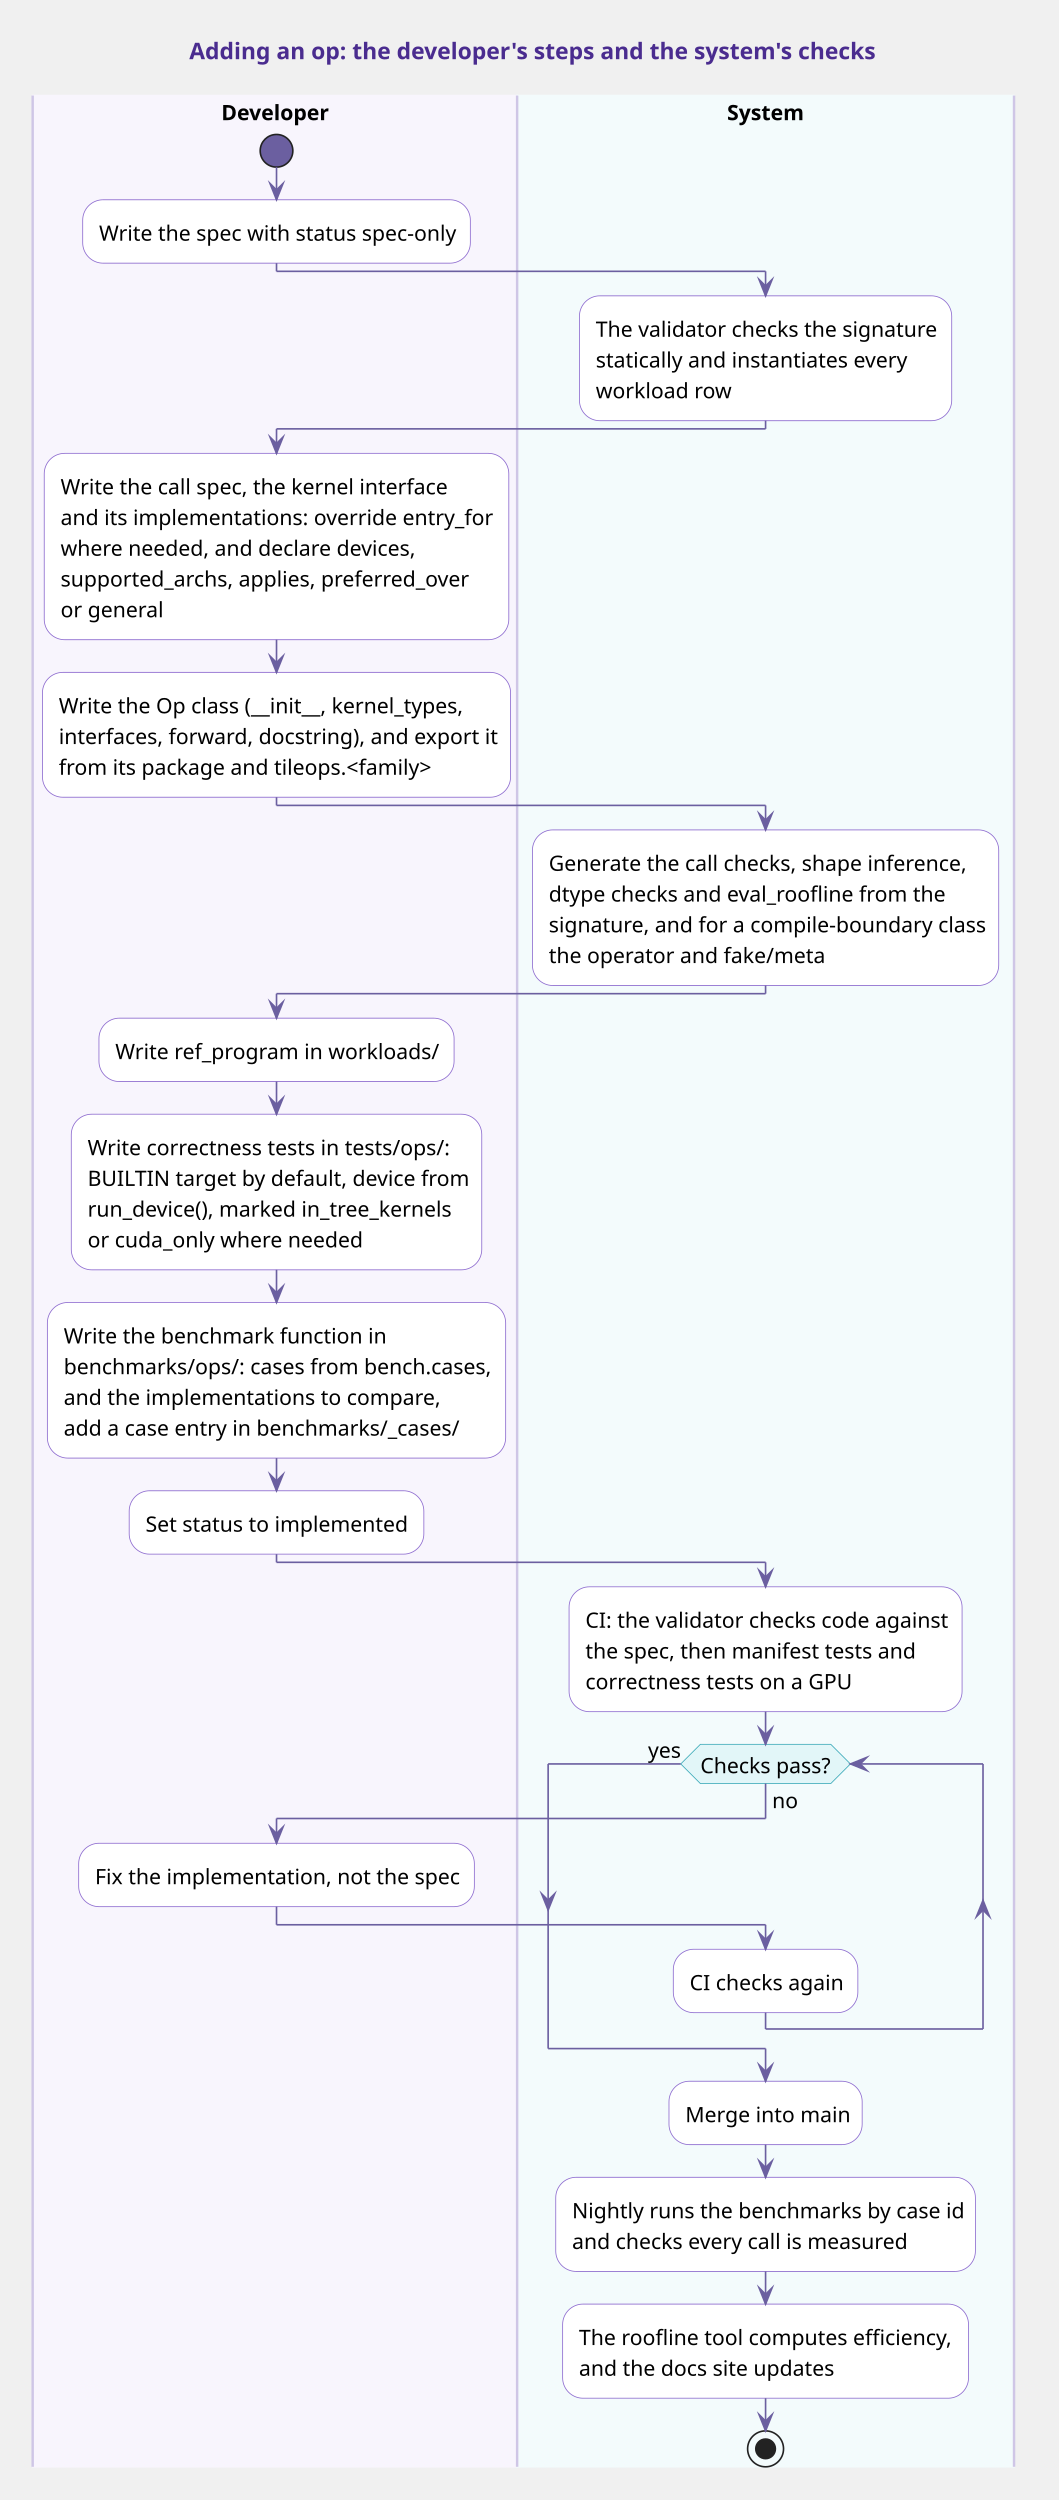
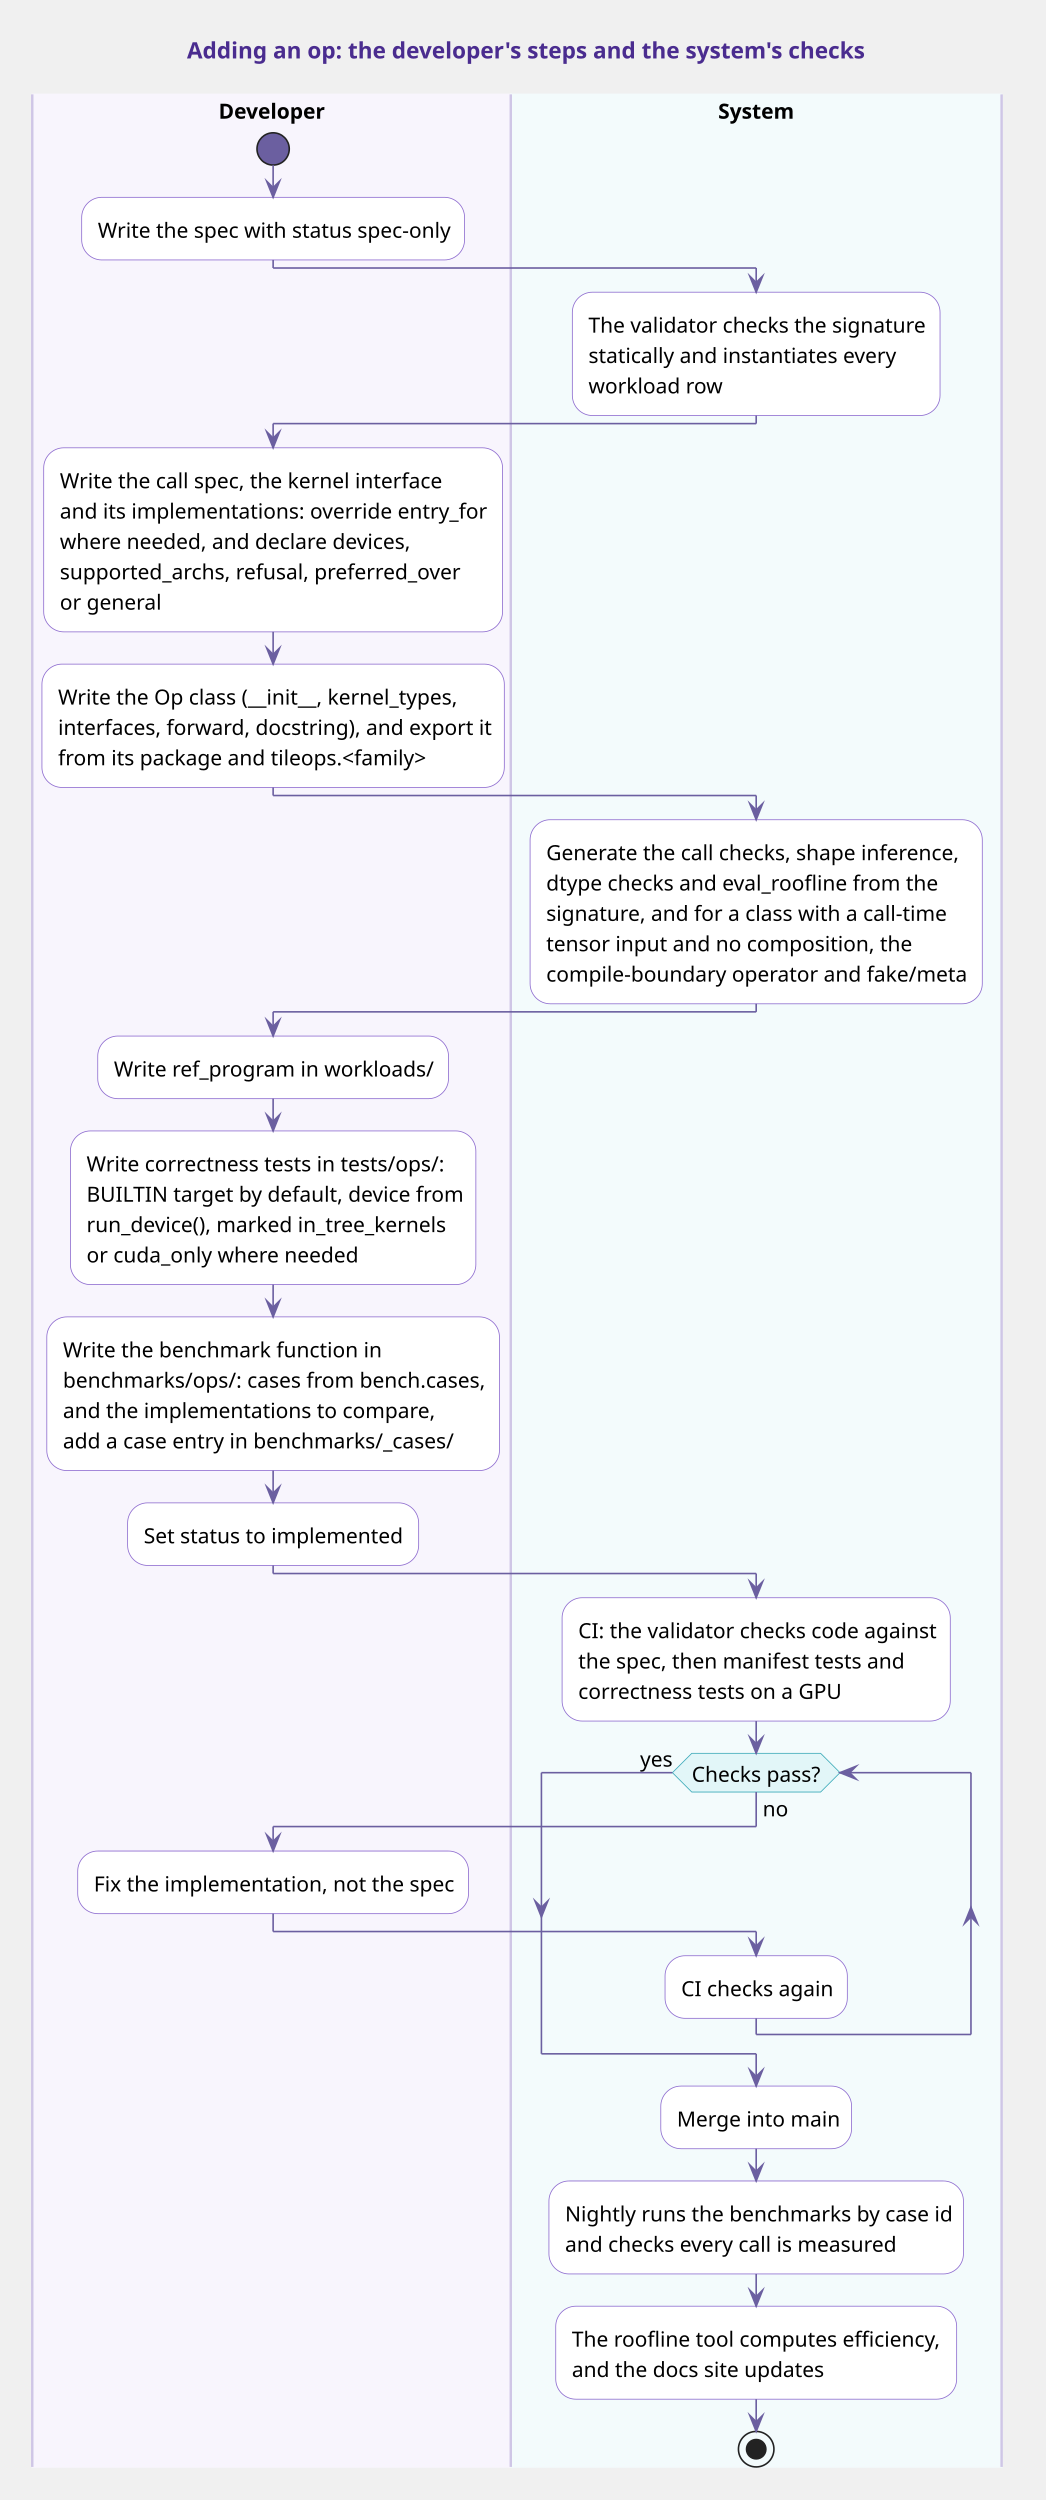
- <svg xmlns="http://www.w3.org/2000/svg" contentStyleType="text/css" data-diagram-type="ACTIVITY" height="1531px" preserveAspectRatio="none" style="width:648px;height:1531px;background:#FFFFFF;" version="1.1" viewBox="0 0 648 1531" width="648px" zoomAndPan="magnify">
+ <svg xmlns="http://www.w3.org/2000/svg" contentStyleType="text/css" data-diagram-type="ACTIVITY" height="1550px" preserveAspectRatio="none" style="width:648px;height:1550px;background:#FFFFFF;" version="1.1" viewBox="0 0 648 1550" width="648px" zoomAndPan="magnify">
  <defs />
  <g>
    <g class="title" data-source-line="18">
      <text fill="#4A2C8F" font-family="'Noto Sans SC','PingFang SC','Microsoft YaHei',sans-serif" font-size="14" font-weight="700" lengthAdjust="spacing" textLength="414.629" x="115.911" y="36.24">Adding an op: the developer's steps and the system's checks</text>
    </g>
    <rect fill="none" height="18.824" style="stroke:none;stroke-width:1;" width="601.451" x="20" y="58.516" />
-     <rect fill="#F8F5FD" height="1452.157" style="stroke:#F8F5FD;stroke-width:1;" width="296.682" x="20" y="58.516" />
+     <rect fill="#F8F5FD" height="1470.981" style="stroke:#F8F5FD;stroke-width:1;" width="296.682" x="20" y="58.516" />
    <ellipse cx="169.341" cy="92.34" fill="#6B5FA0" rx="10" ry="10" style="stroke:#222222;stroke-width:1;" />
    <rect fill="#FFFFFF" height="38.824" rx="12.5" ry="12.5" style="stroke:#8E6CCF;stroke-width:0.5;" width="237.399" x="50.642" y="122.34" />
    <text fill="#000000" font-family="'Noto Sans SC','PingFang SC','Microsoft YaHei',sans-serif" font-size="13" lengthAdjust="spacing" textLength="217.399" x="60.642" y="147.42">Write the spec with status spec-only</text>
    <rect fill="#FFFFFF" height="114.12" rx="12.5" ry="12.5" style="stroke:#8E6CCF;stroke-width:0.5;" width="284.498" x="27.092" y="277.636" />
    <text fill="#000000" font-family="'Noto Sans SC','PingFang SC','Microsoft YaHei',sans-serif" font-size="13" lengthAdjust="spacing" textLength="234.793" x="37.092" y="302.716">Write the call spec, the kernel interface</text>
    <text fill="#000000" font-family="'Noto Sans SC','PingFang SC','Microsoft YaHei',sans-serif" font-size="13" lengthAdjust="spacing" textLength="264.498" x="37.092" y="321.54">and its implementations: override entry_for</text>
    <text fill="#000000" font-family="'Noto Sans SC','PingFang SC','Microsoft YaHei',sans-serif" font-size="13" lengthAdjust="spacing" textLength="216.281" x="37.092" y="340.364">where needed, and declare devices,</text>
-     <text fill="#000000" font-family="'Noto Sans SC','PingFang SC','Microsoft YaHei',sans-serif" font-size="13" lengthAdjust="spacing" textLength="251.706" x="37.092" y="359.188">supported_archs, applies, preferred_over</text>
+     <text fill="#000000" font-family="'Noto Sans SC','PingFang SC','Microsoft YaHei',sans-serif" font-size="13" lengthAdjust="spacing" textLength="249.171" x="37.092" y="359.188">supported_archs, refusal, preferred_over</text>
    <text fill="#000000" font-family="'Noto Sans SC','PingFang SC','Microsoft YaHei',sans-serif" font-size="13" lengthAdjust="spacing" textLength="61.555" x="37.092" y="378.012">or general</text>
    <rect fill="#FFFFFF" height="76.472" rx="12.5" ry="12.5" style="stroke:#8E6CCF;stroke-width:0.5;" width="286.682" x="26" y="411.756" />
    <text fill="#000000" font-family="'Noto Sans SC','PingFang SC','Microsoft YaHei',sans-serif" font-size="13" lengthAdjust="spacing" textLength="253.409" x="36" y="436.836">Write the Op class (__init__, kernel_types,</text>
    <text fill="#000000" font-family="'Noto Sans SC','PingFang SC','Microsoft YaHei',sans-serif" font-size="13" lengthAdjust="spacing" textLength="266.682" x="36" y="455.66">interfaces, forward, docstring), and export it</text>
    <text fill="#000000" font-family="'Noto Sans SC','PingFang SC','Microsoft YaHei',sans-serif" font-size="13" lengthAdjust="spacing" textLength="226.798" x="36" y="474.484">from its package and tileops.&lt;family&gt;</text>
-     <rect fill="#FFFFFF" height="38.824" rx="12.5" ry="12.5" style="stroke:#8E6CCF;stroke-width:0.5;" width="217.483" x="60.599" y="623.524" />
-     <text fill="#000000" font-family="'Noto Sans SC','PingFang SC','Microsoft YaHei',sans-serif" font-size="13" lengthAdjust="spacing" textLength="197.483" x="70.6" y="648.604">Write ref_program in workloads/</text>
-     <rect fill="#FFFFFF" height="95.296" rx="12.5" ry="12.5" style="stroke:#8E6CCF;stroke-width:0.5;" width="251.374" x="43.654" y="682.348" />
-     <text fill="#000000" font-family="'Noto Sans SC','PingFang SC','Microsoft YaHei',sans-serif" font-size="13" lengthAdjust="spacing" textLength="220.09" x="53.654" y="707.428">Write correctness tests in tests/ops/:</text>
-     <text fill="#000000" font-family="'Noto Sans SC','PingFang SC','Microsoft YaHei',sans-serif" font-size="13" lengthAdjust="spacing" textLength="231.374" x="53.654" y="726.252">BUILTIN target by default, device from</text>
-     <text fill="#000000" font-family="'Noto Sans SC','PingFang SC','Microsoft YaHei',sans-serif" font-size="13" lengthAdjust="spacing" textLength="227.357" x="53.654" y="745.076">run_device(), marked in_tree_kernels</text>
-     <text fill="#000000" font-family="'Noto Sans SC','PingFang SC','Microsoft YaHei',sans-serif" font-size="13" lengthAdjust="spacing" textLength="168.519" x="53.654" y="763.9">or cuda_only where needed</text>
-     <rect fill="#FFFFFF" height="95.296" rx="12.5" ry="12.5" style="stroke:#8E6CCF;stroke-width:0.5;" width="280.65" x="29.016" y="797.644" />
-     <text fill="#000000" font-family="'Noto Sans SC','PingFang SC','Microsoft YaHei',sans-serif" font-size="13" lengthAdjust="spacing" textLength="195.507" x="39.016" y="822.724">Write the benchmark function in</text>
-     <text fill="#000000" font-family="'Noto Sans SC','PingFang SC','Microsoft YaHei',sans-serif" font-size="13" lengthAdjust="spacing" textLength="260.65" x="39.016" y="841.548">benchmarks/ops/: cases from bench.cases,</text>
-     <text fill="#000000" font-family="'Noto Sans SC','PingFang SC','Microsoft YaHei',sans-serif" font-size="13" lengthAdjust="spacing" textLength="229.84" x="39.016" y="860.372">and the implementations to compare,</text>
-     <text fill="#000000" font-family="'Noto Sans SC','PingFang SC','Microsoft YaHei',sans-serif" font-size="13" lengthAdjust="spacing" textLength="242.034" x="39.016" y="879.196">add a case entry in benchmarks/_cases/</text>
-     <rect fill="#FFFFFF" height="38.824" rx="12.5" ry="12.5" style="stroke:#8E6CCF;stroke-width:0.5;" width="180.446" x="79.118" y="912.94" />
-     <text fill="#000000" font-family="'Noto Sans SC','PingFang SC','Microsoft YaHei',sans-serif" font-size="13" lengthAdjust="spacing" textLength="160.446" x="89.118" y="938.02">Set status to implemented</text>
-     <rect fill="#FFFFFF" height="38.824" rx="12.5" ry="12.5" style="stroke:#8E6CCF;stroke-width:0.5;" width="242.313" x="48.184" y="1128.816" />
-     <text fill="#000000" font-family="'Noto Sans SC','PingFang SC','Microsoft YaHei',sans-serif" font-size="13" lengthAdjust="spacing" textLength="222.313" x="58.184" y="1153.896">Fix the implementation, not the spec</text>
-     <line style="stroke:#CFC6E6;stroke-width:1.5;" x1="20" x2="20" y1="58.516" y2="1510.672" />
-     <rect fill="#F3FBFC" height="1452.157" style="stroke:#F3FBFC;stroke-width:1;" width="304.313" x="316.682" y="58.516" />
+     <rect fill="#FFFFFF" height="38.824" rx="12.5" ry="12.5" style="stroke:#8E6CCF;stroke-width:0.5;" width="217.483" x="60.599" y="642.348" />
+     <text fill="#000000" font-family="'Noto Sans SC','PingFang SC','Microsoft YaHei',sans-serif" font-size="13" lengthAdjust="spacing" textLength="197.483" x="70.6" y="667.428">Write ref_program in workloads/</text>
+     <rect fill="#FFFFFF" height="95.296" rx="12.5" ry="12.5" style="stroke:#8E6CCF;stroke-width:0.5;" width="251.374" x="43.654" y="701.172" />
+     <text fill="#000000" font-family="'Noto Sans SC','PingFang SC','Microsoft YaHei',sans-serif" font-size="13" lengthAdjust="spacing" textLength="220.09" x="53.654" y="726.252">Write correctness tests in tests/ops/:</text>
+     <text fill="#000000" font-family="'Noto Sans SC','PingFang SC','Microsoft YaHei',sans-serif" font-size="13" lengthAdjust="spacing" textLength="231.374" x="53.654" y="745.076">BUILTIN target by default, device from</text>
+     <text fill="#000000" font-family="'Noto Sans SC','PingFang SC','Microsoft YaHei',sans-serif" font-size="13" lengthAdjust="spacing" textLength="227.357" x="53.654" y="763.9">run_device(), marked in_tree_kernels</text>
+     <text fill="#000000" font-family="'Noto Sans SC','PingFang SC','Microsoft YaHei',sans-serif" font-size="13" lengthAdjust="spacing" textLength="168.519" x="53.654" y="782.724">or cuda_only where needed</text>
+     <rect fill="#FFFFFF" height="95.296" rx="12.5" ry="12.5" style="stroke:#8E6CCF;stroke-width:0.5;" width="280.65" x="29.016" y="816.468" />
+     <text fill="#000000" font-family="'Noto Sans SC','PingFang SC','Microsoft YaHei',sans-serif" font-size="13" lengthAdjust="spacing" textLength="195.507" x="39.016" y="841.548">Write the benchmark function in</text>
+     <text fill="#000000" font-family="'Noto Sans SC','PingFang SC','Microsoft YaHei',sans-serif" font-size="13" lengthAdjust="spacing" textLength="260.65" x="39.016" y="860.372">benchmarks/ops/: cases from bench.cases,</text>
+     <text fill="#000000" font-family="'Noto Sans SC','PingFang SC','Microsoft YaHei',sans-serif" font-size="13" lengthAdjust="spacing" textLength="229.84" x="39.016" y="879.196">and the implementations to compare,</text>
+     <text fill="#000000" font-family="'Noto Sans SC','PingFang SC','Microsoft YaHei',sans-serif" font-size="13" lengthAdjust="spacing" textLength="242.034" x="39.016" y="898.02">add a case entry in benchmarks/_cases/</text>
+     <rect fill="#FFFFFF" height="38.824" rx="12.5" ry="12.5" style="stroke:#8E6CCF;stroke-width:0.5;" width="180.446" x="79.118" y="931.764" />
+     <text fill="#000000" font-family="'Noto Sans SC','PingFang SC','Microsoft YaHei',sans-serif" font-size="13" lengthAdjust="spacing" textLength="160.446" x="89.118" y="956.844">Set status to implemented</text>
+     <rect fill="#FFFFFF" height="38.824" rx="12.5" ry="12.5" style="stroke:#8E6CCF;stroke-width:0.5;" width="242.313" x="48.184" y="1147.64" />
+     <text fill="#000000" font-family="'Noto Sans SC','PingFang SC','Microsoft YaHei',sans-serif" font-size="13" lengthAdjust="spacing" textLength="222.313" x="58.184" y="1172.72">Fix the implementation, not the spec</text>
+     <line style="stroke:#CFC6E6;stroke-width:1.5;" x1="20" x2="20" y1="58.516" y2="1529.496" />
+     <rect fill="#F3FBFC" height="1470.981" style="stroke:#F3FBFC;stroke-width:1;" width="304.313" x="316.682" y="58.516" />
    <rect fill="#FFFFFF" height="76.472" rx="12.5" ry="12.5" style="stroke:#8E6CCF;stroke-width:0.5;" width="227.974" x="354.852" y="181.164" />
    <text fill="#000000" font-family="'Noto Sans SC','PingFang SC','Microsoft YaHei',sans-serif" font-size="13" lengthAdjust="spacing" textLength="207.974" x="364.852" y="206.244">The validator checks the signature</text>
    <text fill="#000000" font-family="'Noto Sans SC','PingFang SC','Microsoft YaHei',sans-serif" font-size="13" lengthAdjust="spacing" textLength="191.646" x="364.852" y="225.068">statically and instantiates every</text>
    <text fill="#000000" font-family="'Noto Sans SC','PingFang SC','Microsoft YaHei',sans-serif" font-size="13" lengthAdjust="spacing" textLength="83.733" x="364.852" y="243.892">workload row</text>
-     <rect fill="#FFFFFF" height="95.296" rx="12.5" ry="12.5" style="stroke:#8E6CCF;stroke-width:0.5;" width="285.551" x="326.063" y="508.228" />
-     <text fill="#000000" font-family="'Noto Sans SC','PingFang SC','Microsoft YaHei',sans-serif" font-size="13" lengthAdjust="spacing" textLength="253.981" x="336.063" y="533.308">Generate the call checks, shape inference,</text>
-     <text fill="#000000" font-family="'Noto Sans SC','PingFang SC','Microsoft YaHei',sans-serif" font-size="13" lengthAdjust="spacing" textLength="243.334" x="336.063" y="552.132">dtype checks and eval_roofline from the</text>
-     <text fill="#000000" font-family="'Noto Sans SC','PingFang SC','Microsoft YaHei',sans-serif" font-size="13" lengthAdjust="spacing" textLength="265.551" x="336.063" y="570.956">signature, and for a compile-boundary class</text>
-     <text fill="#000000" font-family="'Noto Sans SC','PingFang SC','Microsoft YaHei',sans-serif" font-size="13" lengthAdjust="spacing" textLength="167.843" x="336.063" y="589.78">the operator and fake/meta</text>
-     <rect fill="#FFFFFF" height="76.472" rx="12.5" ry="12.5" style="stroke:#8E6CCF;stroke-width:0.5;" width="240.675" x="348.501" y="971.764" />
-     <text fill="#000000" font-family="'Noto Sans SC','PingFang SC','Microsoft YaHei',sans-serif" font-size="13" lengthAdjust="spacing" textLength="220.675" x="358.501" y="996.844">CI: the validator checks code against</text>
-     <text fill="#000000" font-family="'Noto Sans SC','PingFang SC','Microsoft YaHei',sans-serif" font-size="13" lengthAdjust="spacing" textLength="199.823" x="358.501" y="1015.668">the spec, then manifest tests and</text>
-     <text fill="#000000" font-family="'Noto Sans SC','PingFang SC','Microsoft YaHei',sans-serif" font-size="13" lengthAdjust="spacing" textLength="161.135" x="358.501" y="1034.492">correctness tests on a GPU</text>
-     <rect fill="#FFFFFF" height="38.824" rx="12.5" ry="12.5" style="stroke:#8E6CCF;stroke-width:0.5;" width="113.015" x="412.331" y="1193.728" />
-     <text fill="#000000" font-family="'Noto Sans SC','PingFang SC','Microsoft YaHei',sans-serif" font-size="13" lengthAdjust="spacing" textLength="93.015" x="422.331" y="1218.808">CI checks again</text>
-     <polygon fill="#E2F6F8" points="428.89,1068.236,508.788,1068.236,520.788,1080.236,508.788,1092.236,428.89,1092.236,416.89,1080.236,428.89,1068.236" style="stroke:#3AA9B8;stroke-width:0.5;stroke-linejoin:miter;stroke-miterlimit:10;" />
-     <text fill="#000000" font-family="'Noto Sans SC','PingFang SC','Microsoft YaHei',sans-serif" font-size="13" lengthAdjust="spacing" textLength="15.808" x="472.839" y="1107.316">no</text>
-     <text fill="#000000" font-family="'Noto Sans SC','PingFang SC','Microsoft YaHei',sans-serif" font-size="13" lengthAdjust="spacing" textLength="79.898" x="428.89" y="1085.904">Checks pass?</text>
-     <text fill="#000000" font-family="'Noto Sans SC','PingFang SC','Microsoft YaHei',sans-serif" font-size="13" lengthAdjust="spacing" textLength="20.059" x="396.831" y="1076.492">yes</text>
-     <rect fill="#FFFFFF" height="38.824" rx="12.5" ry="12.5" style="stroke:#8E6CCF;stroke-width:0.5;" width="118.306" x="409.686" y="1274.553" />
-     <text fill="#000000" font-family="'Noto Sans SC','PingFang SC','Microsoft YaHei',sans-serif" font-size="13" lengthAdjust="spacing" textLength="98.306" x="419.686" y="1299.632">Merge into main</text>
-     <rect fill="#FFFFFF" height="57.648" rx="12.5" ry="12.5" style="stroke:#8E6CCF;stroke-width:0.5;" width="257.003" x="340.337" y="1333.377" />
-     <text fill="#000000" font-family="'Noto Sans SC','PingFang SC','Microsoft YaHei',sans-serif" font-size="13" lengthAdjust="spacing" textLength="237.003" x="350.337" y="1358.457">Nightly runs the benchmarks by case id</text>
-     <text fill="#000000" font-family="'Noto Sans SC','PingFang SC','Microsoft YaHei',sans-serif" font-size="13" lengthAdjust="spacing" textLength="204.308" x="350.337" y="1377.281">and checks every call is measured</text>
-     <rect fill="#FFFFFF" height="57.648" rx="12.5" ry="12.5" style="stroke:#8E6CCF;stroke-width:0.5;" width="248.566" x="344.556" y="1411.024" />
-     <text fill="#000000" font-family="'Noto Sans SC','PingFang SC','Microsoft YaHei',sans-serif" font-size="13" lengthAdjust="spacing" textLength="228.566" x="354.556" y="1436.104">The roofline tool computes efficiency,</text>
-     <text fill="#000000" font-family="'Noto Sans SC','PingFang SC','Microsoft YaHei',sans-serif" font-size="13" lengthAdjust="spacing" textLength="154.882" x="354.556" y="1454.928">and the docs site updates</text>
-     <ellipse cx="468.839" cy="1499.672" fill="none" rx="11" ry="11" style="stroke:#222222;stroke-width:1;" />
-     <ellipse cx="468.839" cy="1499.672" fill="#222222" rx="6" ry="6" style="stroke:#222222;stroke-width:1;" />
-     <line style="stroke:#CFC6E6;stroke-width:1.5;" x1="316.682" x2="316.682" y1="58.516" y2="1510.672" />
-     <line style="stroke:#CFC6E6;stroke-width:1.5;" x1="620.995" x2="620.995" y1="58.516" y2="1510.672" />
+     <rect fill="#FFFFFF" height="114.12" rx="12.5" ry="12.5" style="stroke:#8E6CCF;stroke-width:0.5;" width="280.364" x="328.657" y="508.228" />
+     <text fill="#000000" font-family="'Noto Sans SC','PingFang SC','Microsoft YaHei',sans-serif" font-size="13" lengthAdjust="spacing" textLength="253.981" x="338.657" y="533.308">Generate the call checks, shape inference,</text>
+     <text fill="#000000" font-family="'Noto Sans SC','PingFang SC','Microsoft YaHei',sans-serif" font-size="13" lengthAdjust="spacing" textLength="243.334" x="338.657" y="552.132">dtype checks and eval_roofline from the</text>
+     <text fill="#000000" font-family="'Noto Sans SC','PingFang SC','Microsoft YaHei',sans-serif" font-size="13" lengthAdjust="spacing" textLength="246.532" x="338.657" y="570.956">signature, and for a class with a call-time</text>
+     <text fill="#000000" font-family="'Noto Sans SC','PingFang SC','Microsoft YaHei',sans-serif" font-size="13" lengthAdjust="spacing" textLength="225.108" x="338.657" y="589.78">tensor input and no composition, the</text>
+     <text fill="#000000" font-family="'Noto Sans SC','PingFang SC','Microsoft YaHei',sans-serif" font-size="13" lengthAdjust="spacing" textLength="260.364" x="338.657" y="608.604">compile-boundary operator and fake/meta</text>
+     <rect fill="#FFFFFF" height="76.472" rx="12.5" ry="12.5" style="stroke:#8E6CCF;stroke-width:0.5;" width="240.675" x="348.501" y="990.588" />
+     <text fill="#000000" font-family="'Noto Sans SC','PingFang SC','Microsoft YaHei',sans-serif" font-size="13" lengthAdjust="spacing" textLength="220.675" x="358.501" y="1015.668">CI: the validator checks code against</text>
+     <text fill="#000000" font-family="'Noto Sans SC','PingFang SC','Microsoft YaHei',sans-serif" font-size="13" lengthAdjust="spacing" textLength="199.823" x="358.501" y="1034.492">the spec, then manifest tests and</text>
+     <text fill="#000000" font-family="'Noto Sans SC','PingFang SC','Microsoft YaHei',sans-serif" font-size="13" lengthAdjust="spacing" textLength="161.135" x="358.501" y="1053.316">correctness tests on a GPU</text>
+     <rect fill="#FFFFFF" height="38.824" rx="12.5" ry="12.5" style="stroke:#8E6CCF;stroke-width:0.5;" width="113.015" x="412.331" y="1212.553" />
+     <text fill="#000000" font-family="'Noto Sans SC','PingFang SC','Microsoft YaHei',sans-serif" font-size="13" lengthAdjust="spacing" textLength="93.015" x="422.331" y="1237.632">CI checks again</text>
+     <polygon fill="#E2F6F8" points="428.89,1087.06,508.788,1087.06,520.788,1099.06,508.788,1111.06,428.89,1111.06,416.89,1099.06,428.89,1087.06" style="stroke:#3AA9B8;stroke-width:0.5;stroke-linejoin:miter;stroke-miterlimit:10;" />
+     <text fill="#000000" font-family="'Noto Sans SC','PingFang SC','Microsoft YaHei',sans-serif" font-size="13" lengthAdjust="spacing" textLength="15.808" x="472.839" y="1126.14">no</text>
+     <text fill="#000000" font-family="'Noto Sans SC','PingFang SC','Microsoft YaHei',sans-serif" font-size="13" lengthAdjust="spacing" textLength="79.898" x="428.89" y="1104.728">Checks pass?</text>
+     <text fill="#000000" font-family="'Noto Sans SC','PingFang SC','Microsoft YaHei',sans-serif" font-size="13" lengthAdjust="spacing" textLength="20.059" x="396.831" y="1095.316">yes</text>
+     <rect fill="#FFFFFF" height="38.824" rx="12.5" ry="12.5" style="stroke:#8E6CCF;stroke-width:0.5;" width="118.306" x="409.686" y="1293.377" />
+     <text fill="#000000" font-family="'Noto Sans SC','PingFang SC','Microsoft YaHei',sans-serif" font-size="13" lengthAdjust="spacing" textLength="98.306" x="419.686" y="1318.457">Merge into main</text>
+     <rect fill="#FFFFFF" height="57.648" rx="12.5" ry="12.5" style="stroke:#8E6CCF;stroke-width:0.5;" width="257.003" x="340.337" y="1352.2" />
+     <text fill="#000000" font-family="'Noto Sans SC','PingFang SC','Microsoft YaHei',sans-serif" font-size="13" lengthAdjust="spacing" textLength="237.003" x="350.337" y="1377.281">Nightly runs the benchmarks by case id</text>
+     <text fill="#000000" font-family="'Noto Sans SC','PingFang SC','Microsoft YaHei',sans-serif" font-size="13" lengthAdjust="spacing" textLength="204.308" x="350.337" y="1396.104">and checks every call is measured</text>
+     <rect fill="#FFFFFF" height="57.648" rx="12.5" ry="12.5" style="stroke:#8E6CCF;stroke-width:0.5;" width="248.566" x="344.556" y="1429.849" />
+     <text fill="#000000" font-family="'Noto Sans SC','PingFang SC','Microsoft YaHei',sans-serif" font-size="13" lengthAdjust="spacing" textLength="228.566" x="354.556" y="1454.928">The roofline tool computes efficiency,</text>
+     <text fill="#000000" font-family="'Noto Sans SC','PingFang SC','Microsoft YaHei',sans-serif" font-size="13" lengthAdjust="spacing" textLength="154.882" x="354.556" y="1473.753">and the docs site updates</text>
+     <ellipse cx="468.839" cy="1518.496" fill="none" rx="11" ry="11" style="stroke:#222222;stroke-width:1;" />
+     <ellipse cx="468.839" cy="1518.496" fill="#222222" rx="6" ry="6" style="stroke:#222222;stroke-width:1;" />
+     <line style="stroke:#CFC6E6;stroke-width:1.5;" x1="316.682" x2="316.682" y1="58.516" y2="1529.496" />
+     <line style="stroke:#CFC6E6;stroke-width:1.5;" x1="620.995" x2="620.995" y1="58.516" y2="1529.496" />
    <line style="stroke:#6B5FA0;stroke-width:1;" x1="169.341" x2="169.341" y1="102.34" y2="122.34" />
    <polygon fill="#6B5FA0" points="165.341,112.34,169.341,122.34,173.341,112.34,169.341,116.34" style="stroke:#6B5FA0;stroke-width:1;stroke-linejoin:miter;stroke-miterlimit:10;" />
    <line style="stroke:#6B5FA0;stroke-width:1;" x1="169.341" x2="169.341" y1="391.756" y2="411.756" />
    <polygon fill="#6B5FA0" points="165.341,401.756,169.341,411.756,173.341,401.756,169.341,405.756" style="stroke:#6B5FA0;stroke-width:1;stroke-linejoin:miter;stroke-miterlimit:10;" />
-     <line style="stroke:#6B5FA0;stroke-width:1;" x1="169.341" x2="169.341" y1="662.348" y2="682.348" />
-     <polygon fill="#6B5FA0" points="165.341,672.348,169.341,682.348,173.341,672.348,169.341,676.348" style="stroke:#6B5FA0;stroke-width:1;stroke-linejoin:miter;stroke-miterlimit:10;" />
-     <line style="stroke:#6B5FA0;stroke-width:1;" x1="169.341" x2="169.341" y1="777.644" y2="797.644" />
-     <polygon fill="#6B5FA0" points="165.341,787.644,169.341,797.644,173.341,787.644,169.341,791.644" style="stroke:#6B5FA0;stroke-width:1;stroke-linejoin:miter;stroke-miterlimit:10;" />
-     <line style="stroke:#6B5FA0;stroke-width:1;" x1="169.341" x2="169.341" y1="892.94" y2="912.94" />
-     <polygon fill="#6B5FA0" points="165.341,902.94,169.341,912.94,173.341,902.94,169.341,906.94" style="stroke:#6B5FA0;stroke-width:1;stroke-linejoin:miter;stroke-miterlimit:10;" />
-     <line style="stroke:#6B5FA0;stroke-width:1;" x1="468.839" x2="468.839" y1="1232.553" y2="1242.553" />
-     <line style="stroke:#6B5FA0;stroke-width:1;" x1="468.839" x2="601.995" y1="1242.553" y2="1242.553" />
-     <polygon fill="#6B5FA0" points="597.995,1173.728,601.995,1163.728,605.995,1173.728,601.995,1169.728" style="stroke:#6B5FA0;stroke-width:1;stroke-linejoin:miter;stroke-miterlimit:10;" />
-     <line style="stroke:#6B5FA0;stroke-width:1;" x1="601.995" x2="601.995" y1="1080.236" y2="1242.553" />
-     <line style="stroke:#6B5FA0;stroke-width:1;" x1="601.995" x2="520.788" y1="1080.236" y2="1080.236" />
-     <polygon fill="#6B5FA0" points="530.788,1076.236,520.788,1080.236,530.788,1084.236,526.788,1080.236" style="stroke:#6B5FA0;stroke-width:1;stroke-linejoin:miter;stroke-miterlimit:10;" />
-     <line style="stroke:#6B5FA0;stroke-width:1;" x1="416.89" x2="335.682" y1="1080.236" y2="1080.236" />
-     <polygon fill="#6B5FA0" points="331.682,1159.728,335.682,1169.728,339.682,1159.728,335.682,1163.728" style="stroke:#6B5FA0;stroke-width:1;stroke-linejoin:miter;stroke-miterlimit:10;" />
-     <line style="stroke:#6B5FA0;stroke-width:1;" x1="335.682" x2="335.682" y1="1080.236" y2="1254.553" />
-     <line style="stroke:#6B5FA0;stroke-width:1;" x1="335.682" x2="468.839" y1="1254.553" y2="1254.553" />
-     <line style="stroke:#6B5FA0;stroke-width:1;" x1="468.839" x2="468.839" y1="1254.553" y2="1274.553" />
-     <polygon fill="#6B5FA0" points="464.839,1264.553,468.839,1274.553,472.839,1264.553,468.839,1268.553" style="stroke:#6B5FA0;stroke-width:1;stroke-linejoin:miter;stroke-miterlimit:10;" />
-     <line style="stroke:#6B5FA0;stroke-width:1;" x1="468.839" x2="468.839" y1="1048.236" y2="1068.236" />
-     <polygon fill="#6B5FA0" points="464.839,1058.236,468.839,1068.236,472.839,1058.236,468.839,1062.236" style="stroke:#6B5FA0;stroke-width:1;stroke-linejoin:miter;stroke-miterlimit:10;" />
-     <line style="stroke:#6B5FA0;stroke-width:1;" x1="468.839" x2="468.839" y1="1313.377" y2="1333.377" />
-     <polygon fill="#6B5FA0" points="464.839,1323.377,468.839,1333.377,472.839,1323.377,468.839,1327.377" style="stroke:#6B5FA0;stroke-width:1;stroke-linejoin:miter;stroke-miterlimit:10;" />
-     <line style="stroke:#6B5FA0;stroke-width:1;" x1="468.839" x2="468.839" y1="1391.024" y2="1411.024" />
-     <polygon fill="#6B5FA0" points="464.839,1401.024,468.839,1411.024,472.839,1401.024,468.839,1405.024" style="stroke:#6B5FA0;stroke-width:1;stroke-linejoin:miter;stroke-miterlimit:10;" />
-     <line style="stroke:#6B5FA0;stroke-width:1;" x1="468.839" x2="468.839" y1="1468.672" y2="1488.672" />
-     <polygon fill="#6B5FA0" points="464.839,1478.672,468.839,1488.672,472.839,1478.672,468.839,1482.672" style="stroke:#6B5FA0;stroke-width:1;stroke-linejoin:miter;stroke-miterlimit:10;" />
+     <line style="stroke:#6B5FA0;stroke-width:1;" x1="169.341" x2="169.341" y1="681.172" y2="701.172" />
+     <polygon fill="#6B5FA0" points="165.341,691.172,169.341,701.172,173.341,691.172,169.341,695.172" style="stroke:#6B5FA0;stroke-width:1;stroke-linejoin:miter;stroke-miterlimit:10;" />
+     <line style="stroke:#6B5FA0;stroke-width:1;" x1="169.341" x2="169.341" y1="796.468" y2="816.468" />
+     <polygon fill="#6B5FA0" points="165.341,806.468,169.341,816.468,173.341,806.468,169.341,810.468" style="stroke:#6B5FA0;stroke-width:1;stroke-linejoin:miter;stroke-miterlimit:10;" />
+     <line style="stroke:#6B5FA0;stroke-width:1;" x1="169.341" x2="169.341" y1="911.764" y2="931.764" />
+     <polygon fill="#6B5FA0" points="165.341,921.764,169.341,931.764,173.341,921.764,169.341,925.764" style="stroke:#6B5FA0;stroke-width:1;stroke-linejoin:miter;stroke-miterlimit:10;" />
+     <line style="stroke:#6B5FA0;stroke-width:1;" x1="468.839" x2="468.839" y1="1251.377" y2="1261.377" />
+     <line style="stroke:#6B5FA0;stroke-width:1;" x1="468.839" x2="601.995" y1="1261.377" y2="1261.377" />
+     <polygon fill="#6B5FA0" points="597.995,1192.553,601.995,1182.553,605.995,1192.553,601.995,1188.553" style="stroke:#6B5FA0;stroke-width:1;stroke-linejoin:miter;stroke-miterlimit:10;" />
+     <line style="stroke:#6B5FA0;stroke-width:1;" x1="601.995" x2="601.995" y1="1099.06" y2="1261.377" />
+     <line style="stroke:#6B5FA0;stroke-width:1;" x1="601.995" x2="520.788" y1="1099.06" y2="1099.06" />
+     <polygon fill="#6B5FA0" points="530.788,1095.06,520.788,1099.06,530.788,1103.06,526.788,1099.06" style="stroke:#6B5FA0;stroke-width:1;stroke-linejoin:miter;stroke-miterlimit:10;" />
+     <line style="stroke:#6B5FA0;stroke-width:1;" x1="416.89" x2="335.682" y1="1099.06" y2="1099.06" />
+     <polygon fill="#6B5FA0" points="331.682,1178.553,335.682,1188.553,339.682,1178.553,335.682,1182.553" style="stroke:#6B5FA0;stroke-width:1;stroke-linejoin:miter;stroke-miterlimit:10;" />
+     <line style="stroke:#6B5FA0;stroke-width:1;" x1="335.682" x2="335.682" y1="1099.06" y2="1273.377" />
+     <line style="stroke:#6B5FA0;stroke-width:1;" x1="335.682" x2="468.839" y1="1273.377" y2="1273.377" />
+     <line style="stroke:#6B5FA0;stroke-width:1;" x1="468.839" x2="468.839" y1="1273.377" y2="1293.377" />
+     <polygon fill="#6B5FA0" points="464.839,1283.377,468.839,1293.377,472.839,1283.377,468.839,1287.377" style="stroke:#6B5FA0;stroke-width:1;stroke-linejoin:miter;stroke-miterlimit:10;" />
+     <line style="stroke:#6B5FA0;stroke-width:1;" x1="468.839" x2="468.839" y1="1067.06" y2="1087.06" />
+     <polygon fill="#6B5FA0" points="464.839,1077.06,468.839,1087.06,472.839,1077.06,468.839,1081.06" style="stroke:#6B5FA0;stroke-width:1;stroke-linejoin:miter;stroke-miterlimit:10;" />
+     <line style="stroke:#6B5FA0;stroke-width:1;" x1="468.839" x2="468.839" y1="1332.2" y2="1352.2" />
+     <polygon fill="#6B5FA0" points="464.839,1342.2,468.839,1352.2,472.839,1342.2,468.839,1346.2" style="stroke:#6B5FA0;stroke-width:1;stroke-linejoin:miter;stroke-miterlimit:10;" />
+     <line style="stroke:#6B5FA0;stroke-width:1;" x1="468.839" x2="468.839" y1="1409.849" y2="1429.849" />
+     <polygon fill="#6B5FA0" points="464.839,1419.849,468.839,1429.849,472.839,1419.849,468.839,1423.849" style="stroke:#6B5FA0;stroke-width:1;stroke-linejoin:miter;stroke-miterlimit:10;" />
+     <line style="stroke:#6B5FA0;stroke-width:1;" x1="468.839" x2="468.839" y1="1487.496" y2="1507.496" />
+     <polygon fill="#6B5FA0" points="464.839,1497.496,468.839,1507.496,472.839,1497.496,468.839,1501.496" style="stroke:#6B5FA0;stroke-width:1;stroke-linejoin:miter;stroke-miterlimit:10;" />
    <line style="stroke:#6B5FA0;stroke-width:1;" x1="169.341" x2="169.341" y1="161.164" y2="166.164" />
    <line style="stroke:#6B5FA0;stroke-width:1;" x1="169.341" x2="468.839" y1="166.164" y2="166.164" />
    <line style="stroke:#6B5FA0;stroke-width:1;" x1="468.839" x2="468.839" y1="166.164" y2="181.164" />
    <polygon fill="#6B5FA0" points="464.839,171.164,468.839,181.164,472.839,171.164,468.839,175.164" style="stroke:#6B5FA0;stroke-width:1;stroke-linejoin:miter;stroke-miterlimit:10;" />
    <line style="stroke:#6B5FA0;stroke-width:1;" x1="468.839" x2="468.839" y1="257.636" y2="262.636" />
    <line style="stroke:#6B5FA0;stroke-width:1;" x1="468.839" x2="169.341" y1="262.636" y2="262.636" />
    <line style="stroke:#6B5FA0;stroke-width:1;" x1="169.341" x2="169.341" y1="262.636" y2="277.636" />
    <polygon fill="#6B5FA0" points="165.341,267.636,169.341,277.636,173.341,267.636,169.341,271.636" style="stroke:#6B5FA0;stroke-width:1;stroke-linejoin:miter;stroke-miterlimit:10;" />
    <line style="stroke:#6B5FA0;stroke-width:1;" x1="169.341" x2="169.341" y1="488.228" y2="493.228" />
    <line style="stroke:#6B5FA0;stroke-width:1;" x1="169.341" x2="468.839" y1="493.228" y2="493.228" />
    <line style="stroke:#6B5FA0;stroke-width:1;" x1="468.839" x2="468.839" y1="493.228" y2="508.228" />
    <polygon fill="#6B5FA0" points="464.839,498.228,468.839,508.228,472.839,498.228,468.839,502.228" style="stroke:#6B5FA0;stroke-width:1;stroke-linejoin:miter;stroke-miterlimit:10;" />
-     <line style="stroke:#6B5FA0;stroke-width:1;" x1="468.839" x2="468.839" y1="603.524" y2="608.524" />
-     <line style="stroke:#6B5FA0;stroke-width:1;" x1="468.839" x2="169.341" y1="608.524" y2="608.524" />
-     <line style="stroke:#6B5FA0;stroke-width:1;" x1="169.341" x2="169.341" y1="608.524" y2="623.524" />
-     <polygon fill="#6B5FA0" points="165.341,613.524,169.341,623.524,173.341,613.524,169.341,617.524" style="stroke:#6B5FA0;stroke-width:1;stroke-linejoin:miter;stroke-miterlimit:10;" />
-     <line style="stroke:#6B5FA0;stroke-width:1;" x1="169.341" x2="169.341" y1="951.764" y2="956.764" />
-     <line style="stroke:#6B5FA0;stroke-width:1;" x1="169.341" x2="468.839" y1="956.764" y2="956.764" />
-     <line style="stroke:#6B5FA0;stroke-width:1;" x1="468.839" x2="468.839" y1="956.764" y2="971.764" />
-     <polygon fill="#6B5FA0" points="464.839,961.764,468.839,971.764,472.839,961.764,468.839,965.764" style="stroke:#6B5FA0;stroke-width:1;stroke-linejoin:miter;stroke-miterlimit:10;" />
-     <line style="stroke:#6B5FA0;stroke-width:1;" x1="169.341" x2="169.341" y1="1167.64" y2="1178.728" />
-     <line style="stroke:#6B5FA0;stroke-width:1;" x1="169.341" x2="468.839" y1="1178.728" y2="1178.728" />
-     <line style="stroke:#6B5FA0;stroke-width:1;" x1="468.839" x2="468.839" y1="1178.728" y2="1193.728" />
-     <polygon fill="#6B5FA0" points="464.839,1183.728,468.839,1193.728,472.839,1183.728,468.839,1187.728" style="stroke:#6B5FA0;stroke-width:1;stroke-linejoin:miter;stroke-miterlimit:10;" />
-     <line style="stroke:#6B5FA0;stroke-width:1;" x1="468.839" x2="468.839" y1="1092.236" y2="1113.648" />
-     <line style="stroke:#6B5FA0;stroke-width:1;" x1="468.839" x2="169.341" y1="1113.648" y2="1113.648" />
-     <line style="stroke:#6B5FA0;stroke-width:1;" x1="169.341" x2="169.341" y1="1113.648" y2="1128.816" />
-     <polygon fill="#6B5FA0" points="165.341,1118.816,169.341,1128.816,173.341,1118.816,169.341,1122.816" style="stroke:#6B5FA0;stroke-width:1;stroke-linejoin:miter;stroke-miterlimit:10;" />
+     <line style="stroke:#6B5FA0;stroke-width:1;" x1="468.839" x2="468.839" y1="622.348" y2="627.348" />
+     <line style="stroke:#6B5FA0;stroke-width:1;" x1="468.839" x2="169.341" y1="627.348" y2="627.348" />
+     <line style="stroke:#6B5FA0;stroke-width:1;" x1="169.341" x2="169.341" y1="627.348" y2="642.348" />
+     <polygon fill="#6B5FA0" points="165.341,632.348,169.341,642.348,173.341,632.348,169.341,636.348" style="stroke:#6B5FA0;stroke-width:1;stroke-linejoin:miter;stroke-miterlimit:10;" />
+     <line style="stroke:#6B5FA0;stroke-width:1;" x1="169.341" x2="169.341" y1="970.588" y2="975.588" />
+     <line style="stroke:#6B5FA0;stroke-width:1;" x1="169.341" x2="468.839" y1="975.588" y2="975.588" />
+     <line style="stroke:#6B5FA0;stroke-width:1;" x1="468.839" x2="468.839" y1="975.588" y2="990.588" />
+     <polygon fill="#6B5FA0" points="464.839,980.588,468.839,990.588,472.839,980.588,468.839,984.588" style="stroke:#6B5FA0;stroke-width:1;stroke-linejoin:miter;stroke-miterlimit:10;" />
+     <line style="stroke:#6B5FA0;stroke-width:1;" x1="169.341" x2="169.341" y1="1186.465" y2="1197.553" />
+     <line style="stroke:#6B5FA0;stroke-width:1;" x1="169.341" x2="468.839" y1="1197.553" y2="1197.553" />
+     <line style="stroke:#6B5FA0;stroke-width:1;" x1="468.839" x2="468.839" y1="1197.553" y2="1212.553" />
+     <polygon fill="#6B5FA0" points="464.839,1202.553,468.839,1212.553,472.839,1202.553,468.839,1206.553" style="stroke:#6B5FA0;stroke-width:1;stroke-linejoin:miter;stroke-miterlimit:10;" />
+     <line style="stroke:#6B5FA0;stroke-width:1;" x1="468.839" x2="468.839" y1="1111.06" y2="1132.472" />
+     <line style="stroke:#6B5FA0;stroke-width:1;" x1="468.839" x2="169.341" y1="1132.472" y2="1132.472" />
+     <line style="stroke:#6B5FA0;stroke-width:1;" x1="169.341" x2="169.341" y1="1132.472" y2="1147.64" />
+     <polygon fill="#6B5FA0" points="165.341,1137.64,169.341,1147.64,173.341,1137.64,169.341,1141.64" style="stroke:#6B5FA0;stroke-width:1;stroke-linejoin:miter;stroke-miterlimit:10;" />
    <text fill="#000000" font-family="'Noto Sans SC','PingFang SC','Microsoft YaHei',sans-serif" font-size="13" font-weight="700" lengthAdjust="spacing" textLength="65.653" x="135.514" y="73.596">Developer</text>
    <text fill="#000000" font-family="'Noto Sans SC','PingFang SC','Microsoft YaHei',sans-serif" font-size="13" font-weight="700" lengthAdjust="spacing" textLength="47.184" x="445.247" y="73.596">System</text>
  </g>
</svg>
